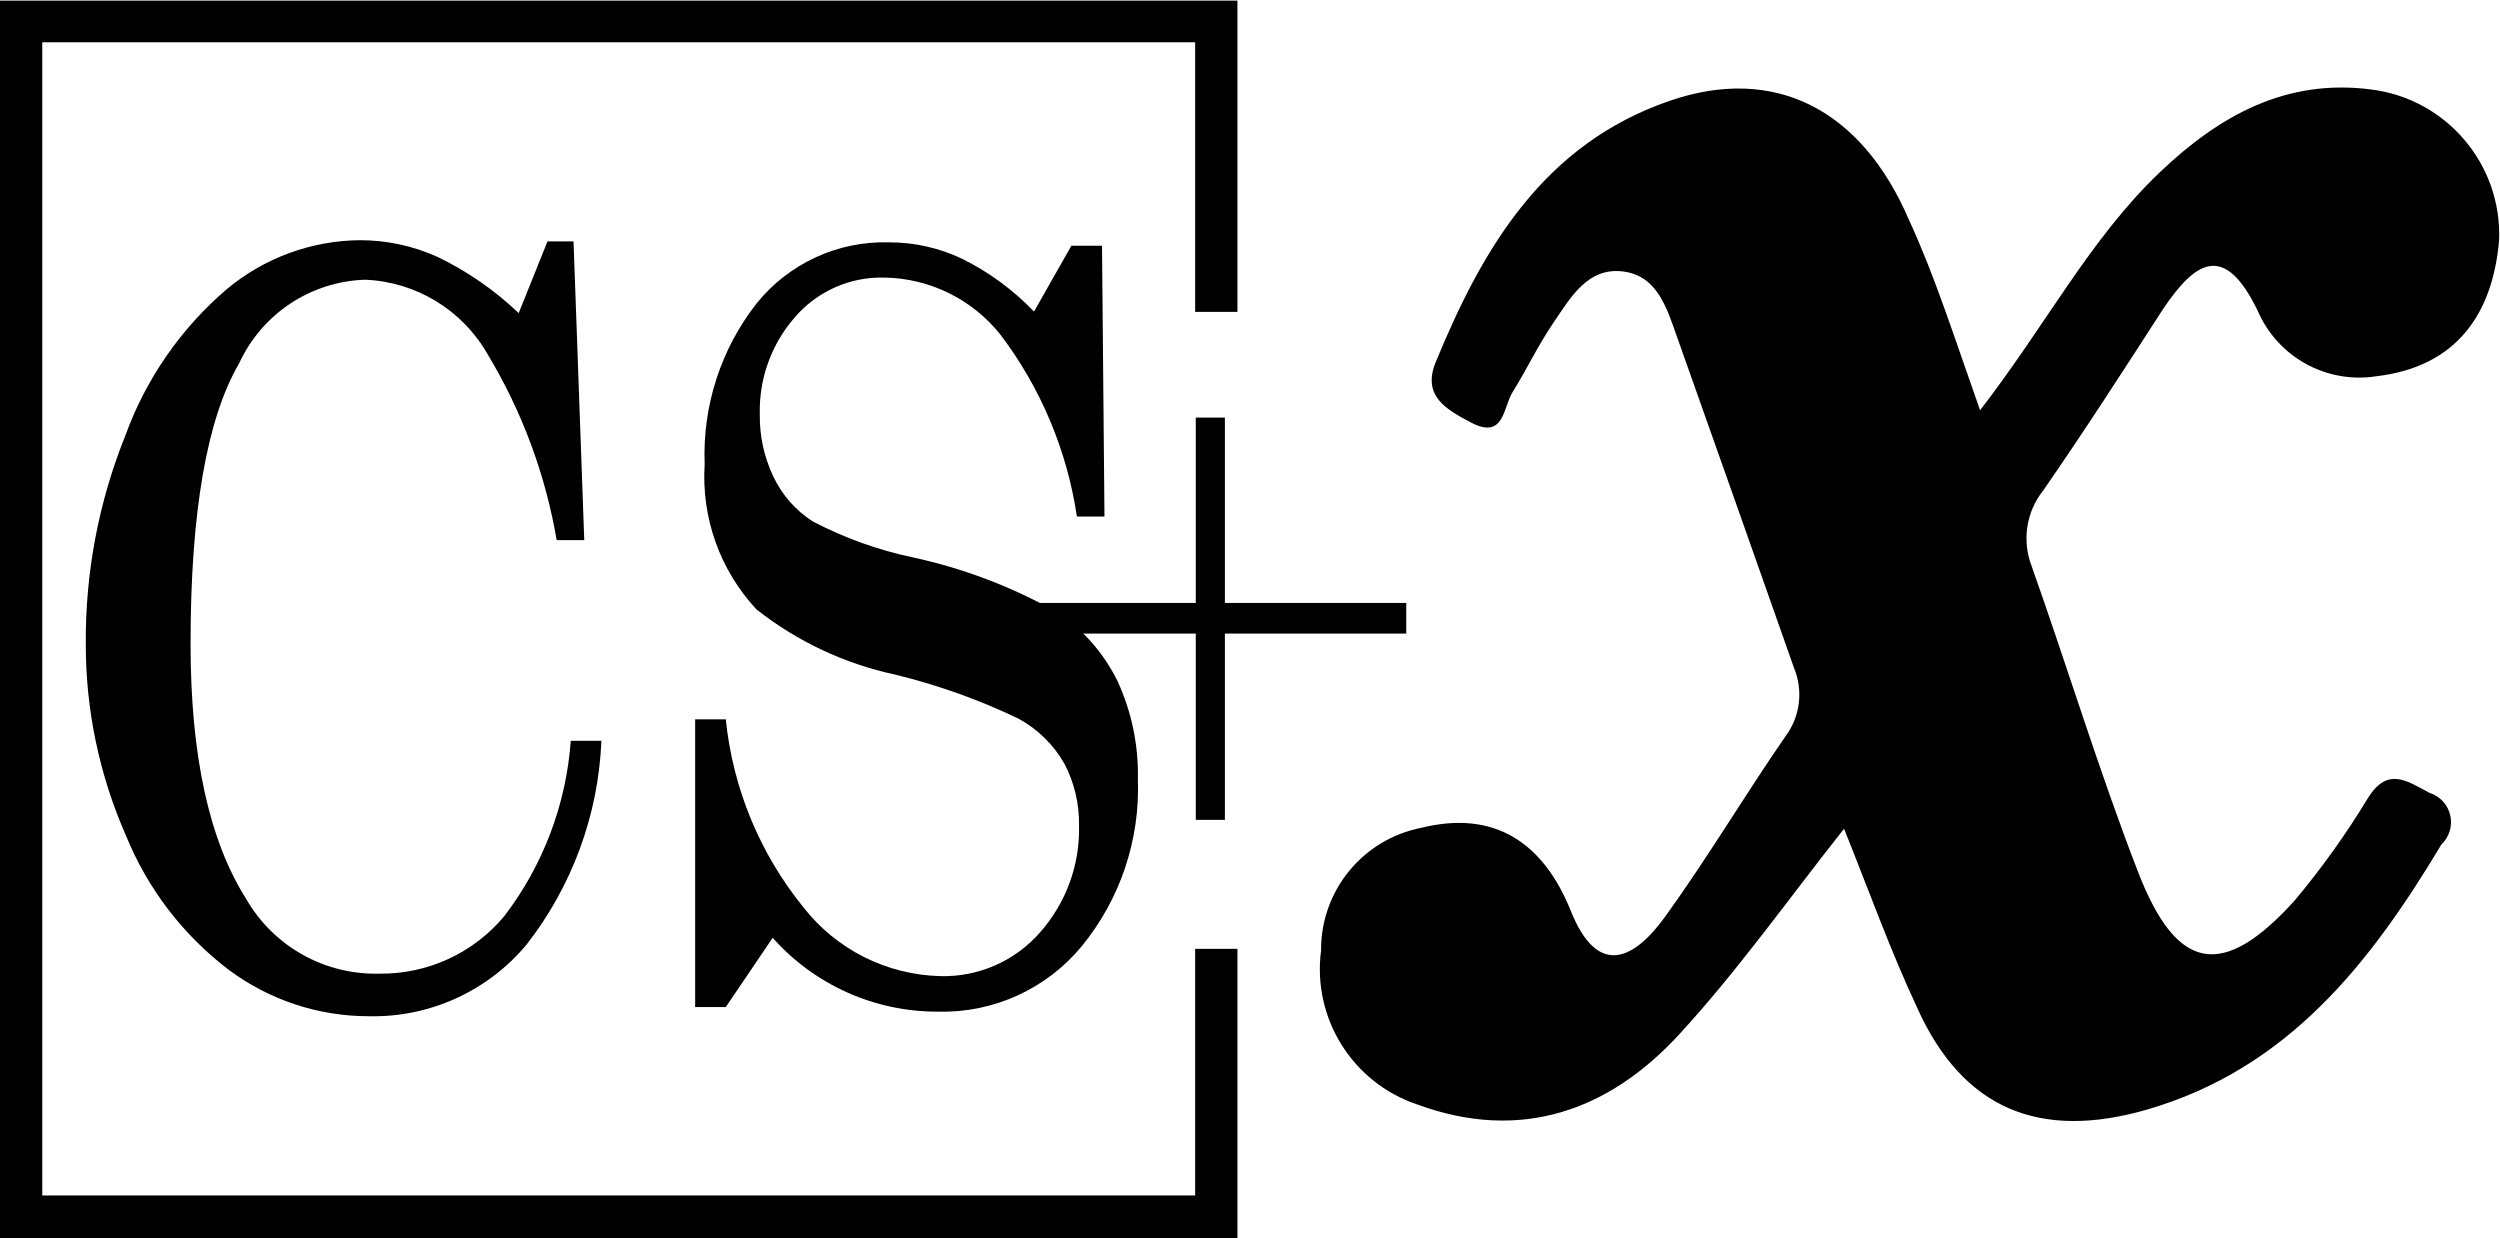
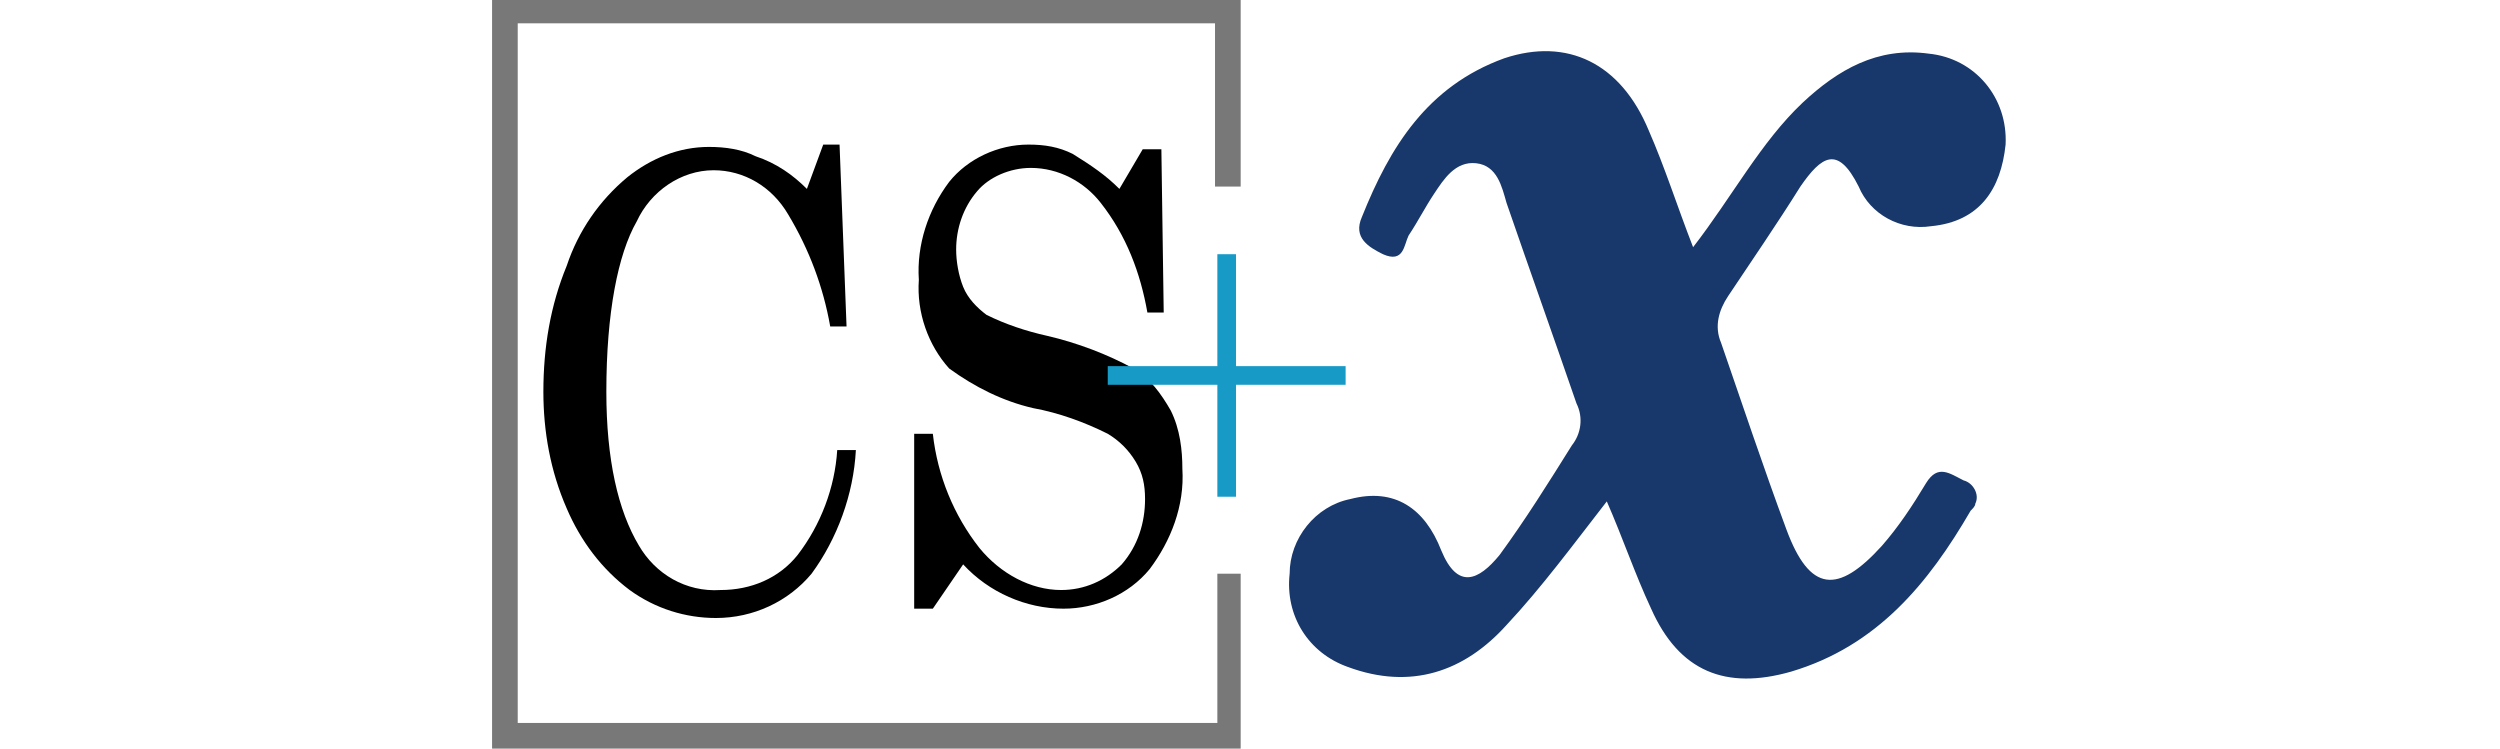
- <svg xmlns="http://www.w3.org/2000/svg" id="Camada_1" data-name="Camada 1" viewBox="0 0 81.6 40.39">
-   <path d="M103.41,182.37c2.15-2.78,3.59-5.6,5.87-7.77,1.94-1.85,4.12-3.06,6.89-2.7a4.77,4.77,0,0,1,4.18,4.93c-0.21,2.39-1.38,4.12-4,4.43a3.61,3.61,0,0,1-3.88-2.14c-1.07-2.2-2-1.67-3.09-.05-1.29,2-2.58,4-3.91,5.92a2.51,2.51,0,0,0-.38,2.46c1.18,3.33,2.21,6.72,3.48,10s2.78,3.5,5.11.92a26.86,26.86,0,0,0,2.4-3.36c0.64-1,1.25-.55,2-0.15a1,1,0,0,1,.39,1.68c-2.32,3.87-5,7.32-9.62,8.66-3.48,1-6,0-7.5-3.34-0.87-1.86-1.56-3.79-2.38-5.83-1.82,2.3-3.46,4.62-5.37,6.7-2.3,2.51-5.19,3.54-8.56,2.3A4.66,4.66,0,0,1,81.9,200a4.05,4.05,0,0,1,3.27-4c2.42-.6,4,0.52,4.88,2.71s2.06,1.6,3.08.19c1.38-1.91,2.59-3.95,3.93-5.89a2.27,2.27,0,0,0,.28-2.22c-1.27-3.6-2.54-7.21-3.82-10.81-0.33-.92-0.63-2-1.77-2.14s-1.7.84-2.25,1.65-0.88,1.54-1.35,2.29c-0.31.5-.27,1.55-1.34,1-0.79-.42-1.64-0.86-1.16-2,1.54-3.74,3.53-7.1,7.63-8.51,3.4-1.17,6.25.25,7.81,3.89C101.94,178,102.57,180,103.41,182.37Z" transform="translate(-38.78 -168.98)" />
-   <path d="M77.79,199.93V208H40.16V170.36H77.79v8.8l1.38,0V169H38.78v40.39H79.17v-9.44H77.79Z" transform="translate(-38.78 -168.98)" />
-   <path d="M55.71,179.2l0.94-2.34H57.5l0.35,9.75H56.95a17.45,17.45,0,0,0-2.25-6.06,4.83,4.83,0,0,0-4-2.44,4.69,4.69,0,0,0-4.11,2.72Q45,183.55,45,190q0,5.46,1.82,8.33a4.87,4.87,0,0,0,4.34,2.43,5.22,5.22,0,0,0,4.09-1.89,10.69,10.69,0,0,0,2.16-5.71h1a11.59,11.59,0,0,1-2.45,6.66,6.51,6.51,0,0,1-5.12,2.33,7.64,7.64,0,0,1-4.6-1.52,10.45,10.45,0,0,1-3.35-4.38A15.45,15.45,0,0,1,41.58,190a17.87,17.87,0,0,1,1.29-6.8,11.41,11.41,0,0,1,3.31-4.78,6.88,6.88,0,0,1,4.35-1.6,6.16,6.16,0,0,1,2.52.54A10.3,10.3,0,0,1,55.71,179.2Z" transform="translate(-38.78 -168.98)" />
-   <path d="M72.53,179.15L73.75,177h1l0.08,8.84H73.93a13,13,0,0,0-2.49-5.93,4.94,4.94,0,0,0-3.79-1.87,3.72,3.72,0,0,0-2.93,1.3,4.63,4.63,0,0,0-1.14,3.17,4.56,4.56,0,0,0,.43,2A3.52,3.52,0,0,0,65.31,186a12.65,12.65,0,0,0,3.25,1.17,16.82,16.82,0,0,1,4.7,1.78,5.7,5.7,0,0,1,2,2.27,7.27,7.27,0,0,1,.66,3.2,8.12,8.12,0,0,1-1.82,5.43A5.88,5.88,0,0,1,69.4,202,7.18,7.18,0,0,1,64,199.59l-1.53,2.26h-1v-9.39h1A11.6,11.6,0,0,0,65,198.59a5.85,5.85,0,0,0,4.46,2.25,4.17,4.17,0,0,0,3.27-1.43A5.08,5.08,0,0,0,74,195.92a4.22,4.22,0,0,0-.47-2,3.84,3.84,0,0,0-1.5-1.48A20.41,20.41,0,0,0,68,191a11.07,11.07,0,0,1-4.53-2.13,6.36,6.36,0,0,1-1.69-4.74,8,8,0,0,1,1.69-5.24,5.35,5.35,0,0,1,4.32-2,5.52,5.52,0,0,1,2.4.54A8.42,8.42,0,0,1,72.53,179.15Z" transform="translate(-38.78 -168.98)" />
-   <path d="M77.81,195.74v-6.08h-5.9v-1h5.9v-6.05h0.95v6.05h5.92v1H78.76v6.08H77.81Z" transform="translate(-38.78 -168.98)" />
+ <svg xmlns="http://www.w3.org/2000/svg" version="1.1" id="Camada_1" x="0px" y="0px" viewBox="0 0 107.2 32.1" style="enable-background:new 0 0 107.2 32.1;" xml:space="preserve">
+   <style type="text/css">
+ 	.st0{fill:#18376A;}
+ 	.st1{fill:#787878;}
+ 	.st2{fill:#189AC7;}
+ </style>
+   <g>
+     <path class="st0" d="M72.6,10.6c1.7-2.2,2.9-4.5,4.7-6.2C78.8,3,80.5,2,82.7,2.3c2,0.2,3.4,1.9,3.3,3.9c-0.2,1.9-1.1,3.3-3.2,3.5   c-1.3,0.2-2.6-0.5-3.1-1.7c-0.9-1.8-1.6-1.3-2.5,0c-1,1.6-2.1,3.2-3.1,4.7c-0.4,0.6-0.6,1.3-0.3,2c0.9,2.6,1.8,5.3,2.8,8   s2.2,2.8,4.1,0.7c0.7-0.8,1.3-1.7,1.9-2.7c0.5-0.8,1-0.4,1.6-0.1c0.4,0.1,0.7,0.6,0.5,1c0,0.1-0.1,0.2-0.2,0.3   c-1.8,3.1-4,5.8-7.7,6.9c-2.8,0.8-4.8,0-6-2.7c-0.7-1.5-1.2-3-1.9-4.6c-1.4,1.8-2.8,3.7-4.3,5.3c-1.8,2-4.1,2.8-6.8,1.8   c-1.7-0.6-2.7-2.2-2.5-4c0-1.5,1.1-2.9,2.6-3.2c1.9-0.5,3.2,0.4,3.9,2.2c0.7,1.7,1.6,1.3,2.5,0.2c1.1-1.5,2.1-3.1,3.1-4.7   c0.4-0.5,0.5-1.2,0.2-1.8c-1-2.9-2-5.7-3-8.6C64.4,8,64.2,7.1,63.3,7c-0.9-0.1-1.4,0.7-1.8,1.3s-0.7,1.2-1.1,1.8   c-0.2,0.4-0.2,1.2-1.1,0.8c-0.6-0.3-1.3-0.7-0.9-1.6c1.2-3,2.8-5.6,6.1-6.8c2.7-0.9,5,0.2,6.2,3.1C71.4,7.2,71.9,8.8,72.6,10.6z" />
+     <path class="st1" d="M52.2,24.6V31H22.2v-30h29.9v7h1.1V0H21.1v32.1h32.1v-7.5L52.2,24.6L52.2,24.6z" />
+     <path d="M34.6,8.1l0.7-1.9H36l0.3,7.8h-0.7c-0.3-1.7-0.9-3.3-1.8-4.8c-0.7-1.2-1.9-1.9-3.2-1.9c-1.4,0-2.7,0.9-3.3,2.2   c-0.8,1.4-1.3,3.9-1.3,7.3c0,2.9,0.5,5.1,1.4,6.6c0.7,1.2,2,2,3.5,1.9c1.3,0,2.5-0.5,3.3-1.5c1-1.3,1.6-2.9,1.7-4.5h0.8   c-0.1,1.9-0.8,3.8-1.9,5.3c-1,1.2-2.5,1.9-4.1,1.9c-1.3,0-2.6-0.4-3.7-1.2c-1.2-0.9-2.1-2.1-2.7-3.5c-0.7-1.6-1-3.3-1-5   c0-1.9,0.3-3.7,1-5.4c0.5-1.5,1.4-2.8,2.6-3.8c1-0.8,2.2-1.3,3.5-1.3c0.7,0,1.4,0.1,2,0.4C33.3,7,34,7.5,34.6,8.1z" />
+     <path d="M48,8.1l1-1.7h0.8l0.1,7h-0.7c-0.3-1.7-0.9-3.3-2-4.7c-0.7-0.9-1.8-1.5-3-1.5c-0.9,0-1.8,0.4-2.3,1   c-0.6,0.7-0.9,1.6-0.9,2.5c0,0.5,0.1,1.1,0.3,1.6c0.2,0.5,0.6,0.9,1,1.2c0.8,0.4,1.7,0.7,2.6,0.9c1.3,0.3,2.6,0.8,3.7,1.4   c0.7,0.4,1.2,1.1,1.6,1.8c0.4,0.8,0.5,1.7,0.5,2.5c0.1,1.6-0.5,3.1-1.4,4.3c-0.9,1.1-2.3,1.7-3.7,1.7c-1.6,0-3.2-0.7-4.3-1.9   L40,26.1h-0.8v-7.5H40c0.2,1.8,0.9,3.5,2,4.9c0.9,1.1,2.2,1.8,3.5,1.8c1,0,1.9-0.4,2.6-1.1c0.7-0.8,1-1.8,1-2.8   c0-0.6-0.1-1.1-0.4-1.6c-0.3-0.5-0.7-0.9-1.2-1.2c-1-0.5-2.1-0.9-3.2-1.1c-1.3-0.3-2.5-0.9-3.6-1.7c-0.9-1-1.4-2.4-1.3-3.8   c-0.1-1.5,0.4-3,1.3-4.2c0.8-1,2.1-1.6,3.4-1.6c0.7,0,1.3,0.1,1.9,0.4C46.8,7.1,47.4,7.5,48,8.1z" />
+     <path class="st2" d="M52.2,21.3v-4.8h-4.7v-0.8h4.7v-4.8h0.8v4.8h4.7v0.8h-4.7v4.8H52.2z" />
+   </g>
</svg>
